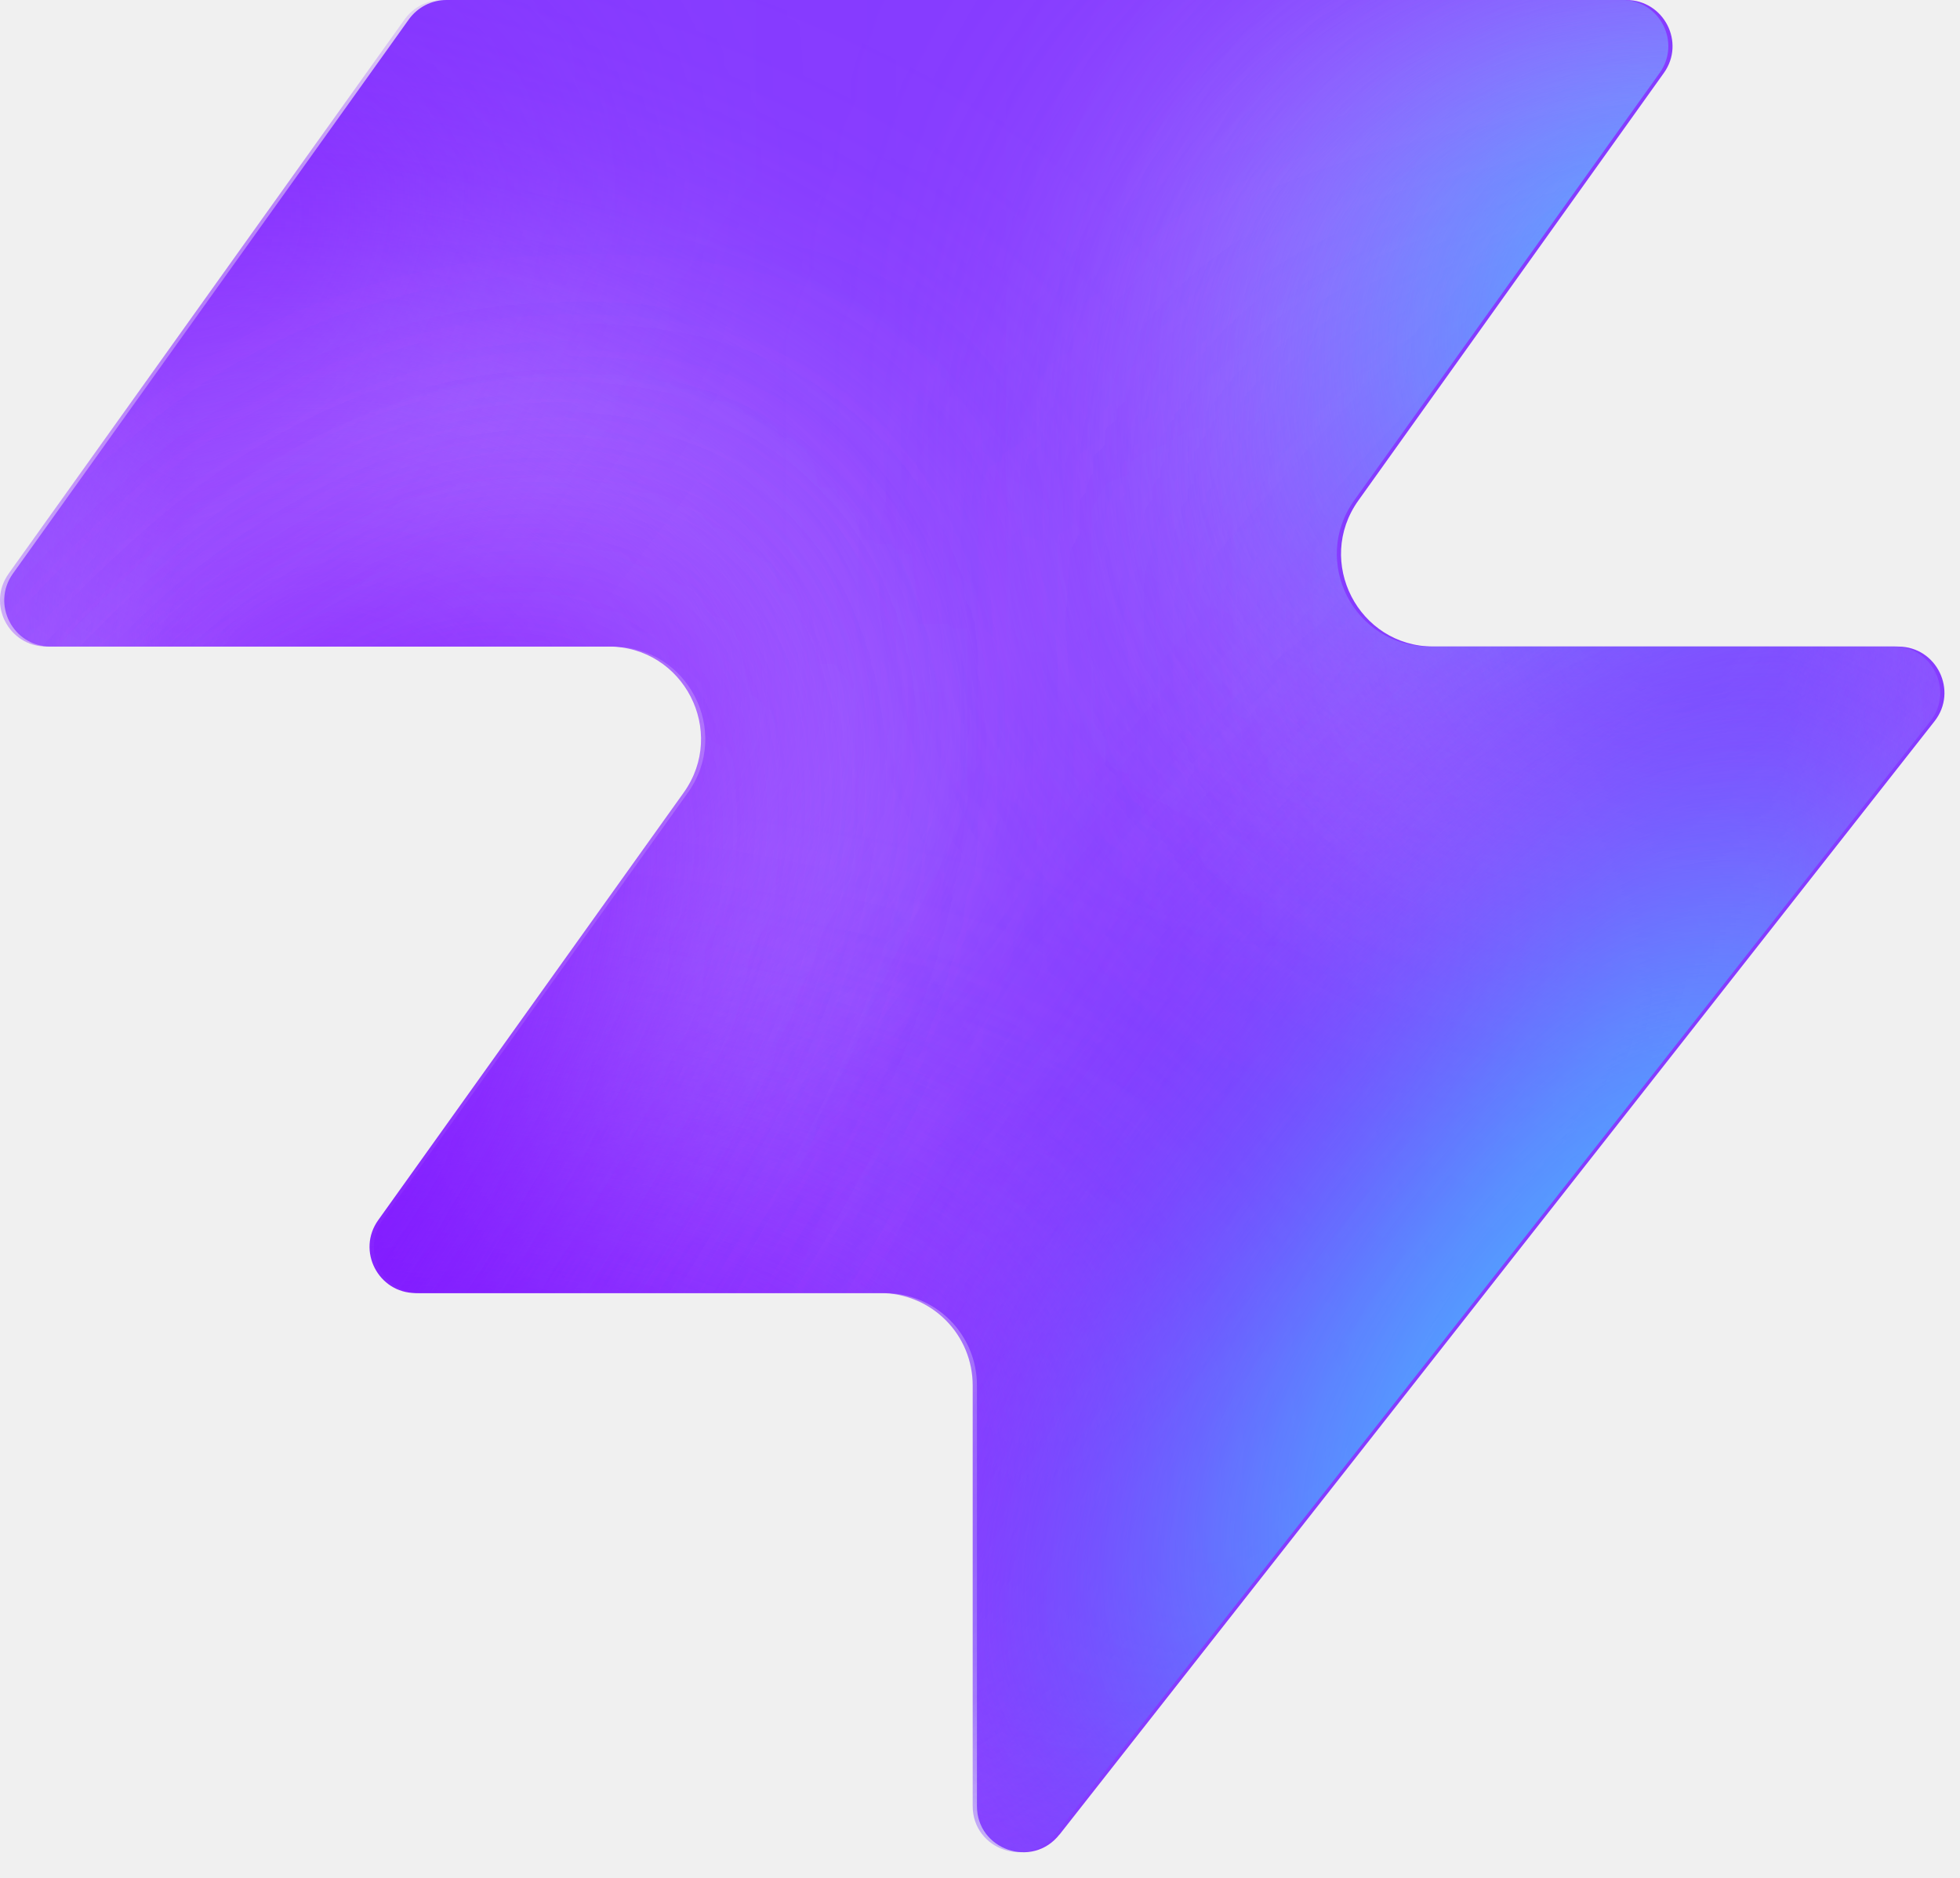
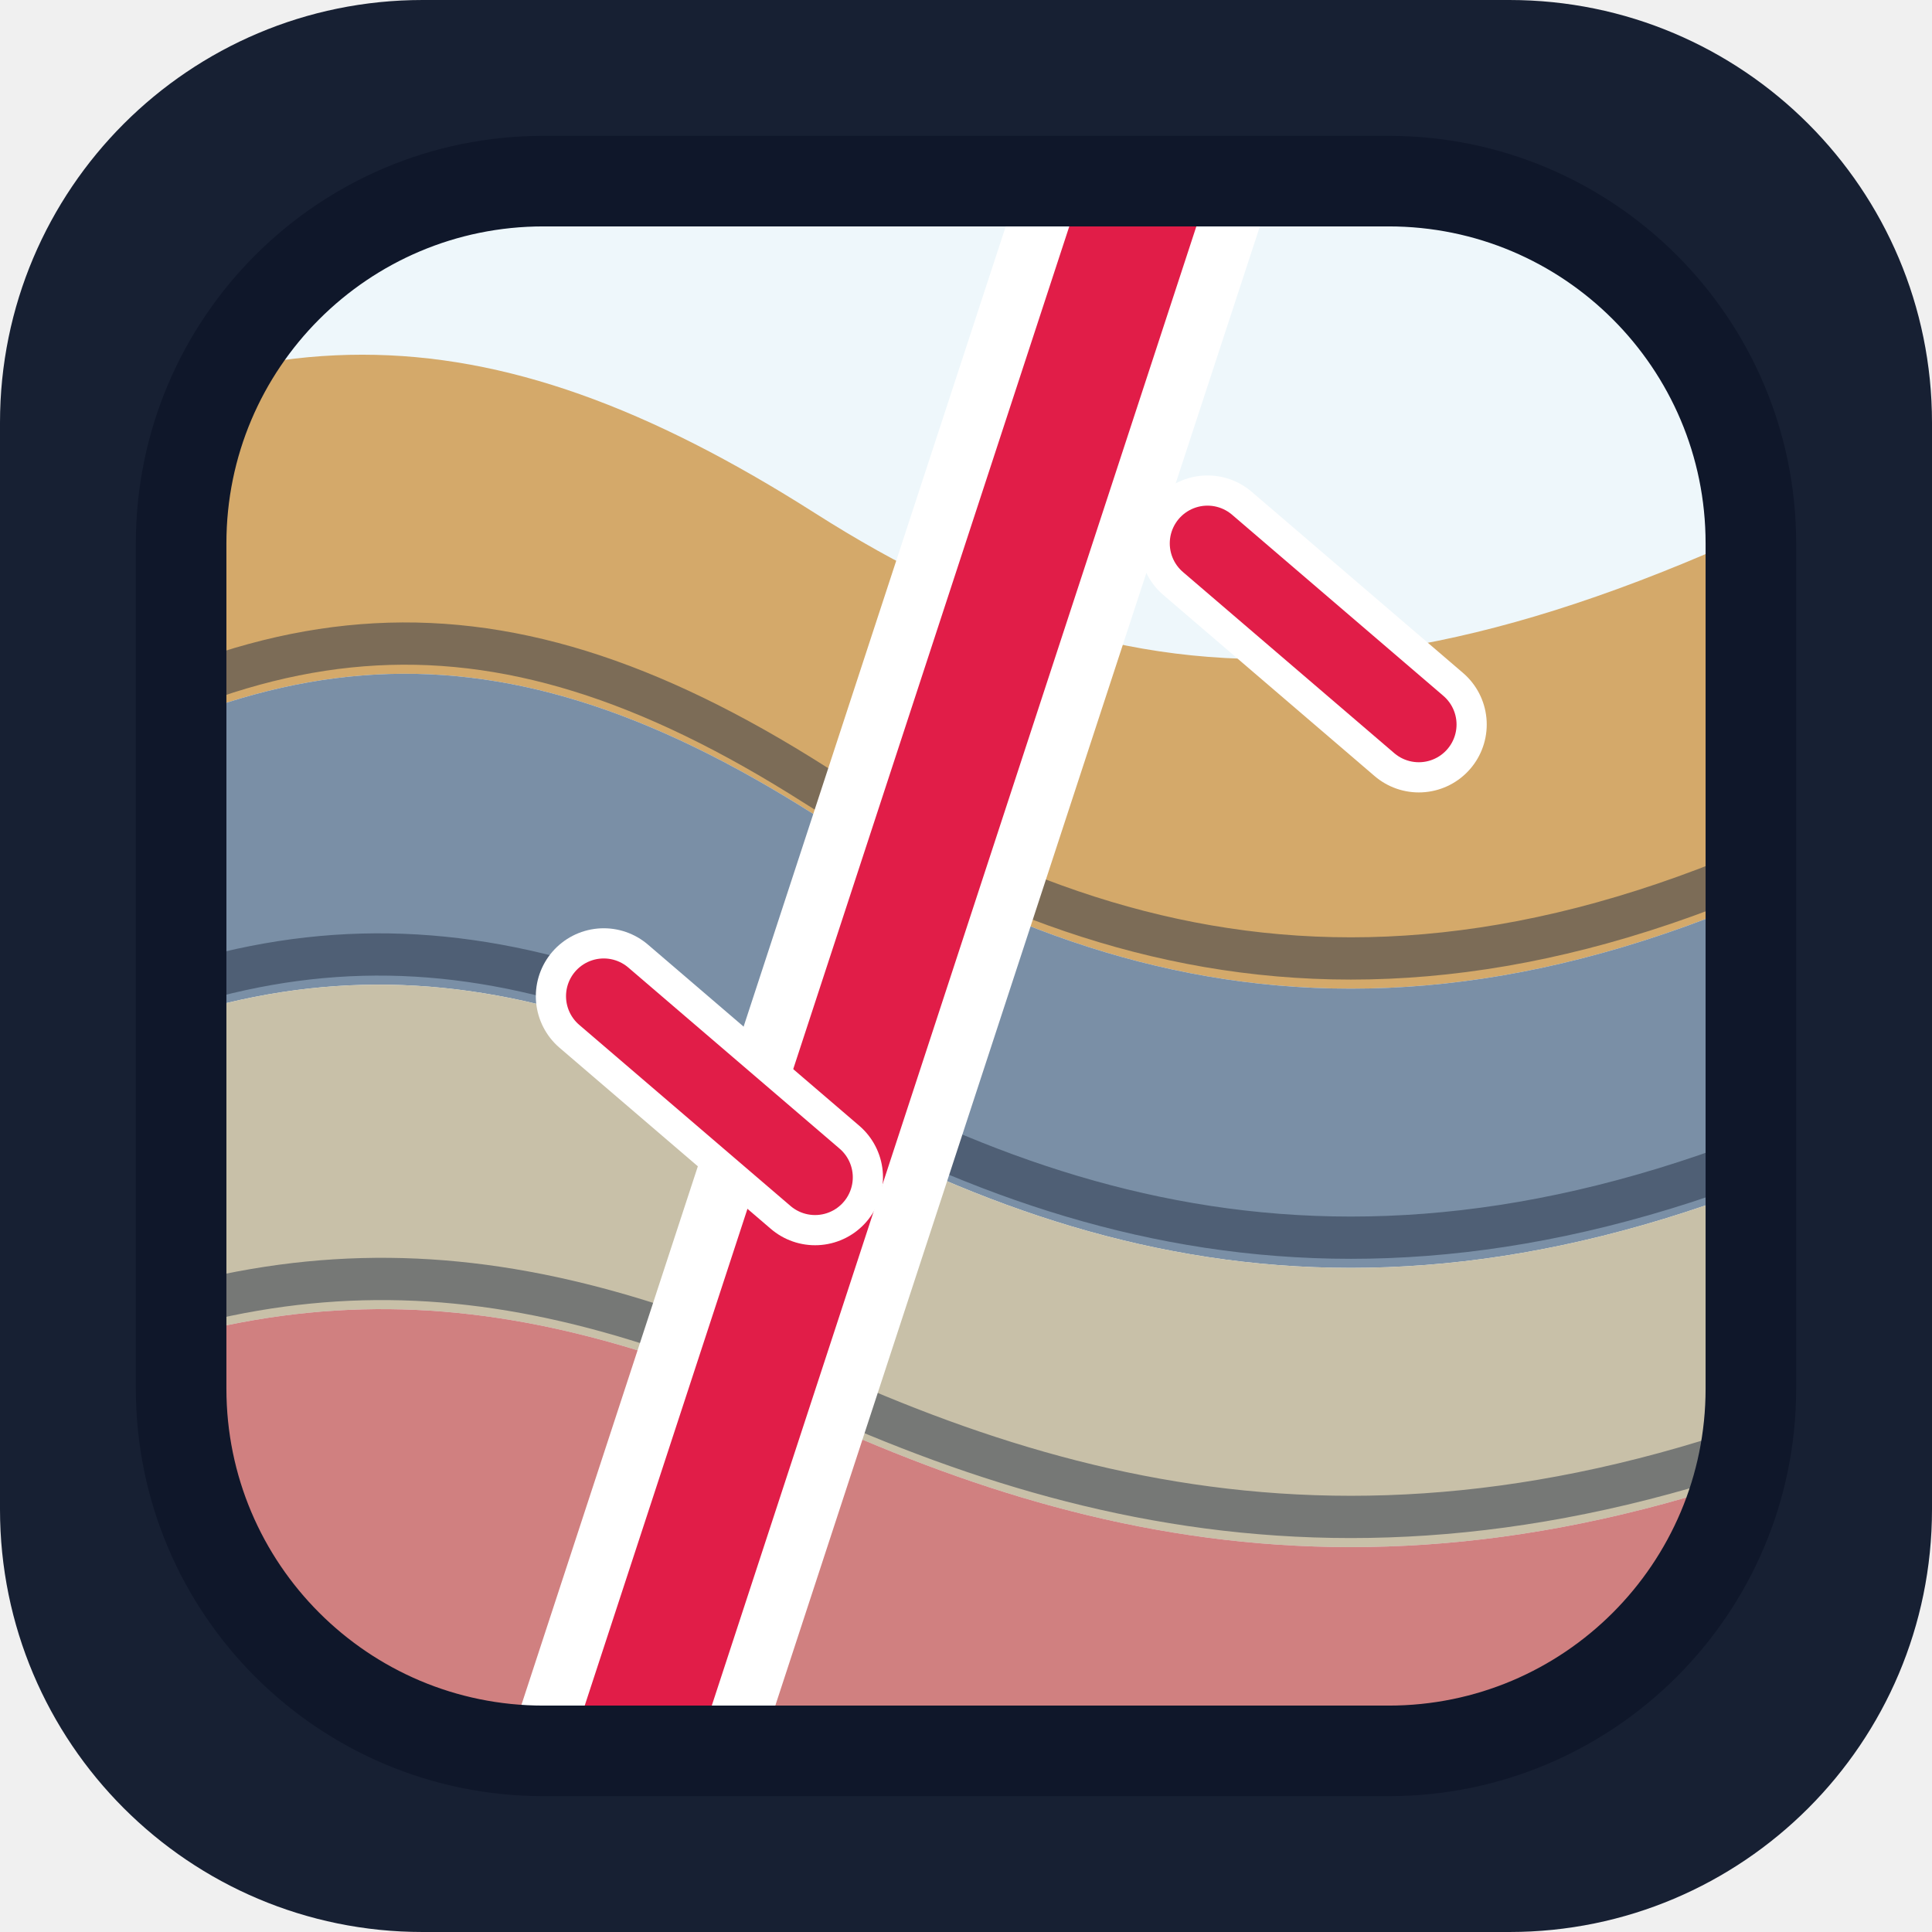
- <svg xmlns="http://www.w3.org/2000/svg" width="48" height="46" fill="none" viewBox="0 0 48 46">
-   <path fill="#863bff" d="M25.946 44.938c-.664.845-2.021.375-2.021-.698V33.937a2.26 2.26 0 0 0-2.262-2.262H10.287c-.92 0-1.456-1.04-.92-1.788l7.48-10.471c1.07-1.497 0-3.578-1.842-3.578H1.237c-.92 0-1.456-1.04-.92-1.788L10.013.474c.214-.297.556-.474.92-.474h28.894c.92 0 1.456 1.04.92 1.788l-7.48 10.471c-1.07 1.498 0 3.579 1.842 3.579h11.377c.943 0 1.473 1.088.89 1.83L25.947 44.94z" style="fill:#863bff;fill:color(display-p3 .525 .23 1);fill-opacity:1" />
-   <mask id="a" width="48" height="46" x="0" y="0" maskUnits="userSpaceOnUse" style="mask-type:alpha">
-     <path fill="#000" d="M25.842 44.938c-.664.844-2.021.375-2.021-.698V33.937a2.26 2.26 0 0 0-2.262-2.262H10.183c-.92 0-1.456-1.04-.92-1.788l7.48-10.471c1.07-1.498 0-3.579-1.842-3.579H1.133c-.92 0-1.456-1.04-.92-1.787L9.91.473c.214-.297.556-.474.92-.474h28.894c.92 0 1.456 1.04.92 1.788l-7.48 10.471c-1.07 1.498 0 3.578 1.842 3.578h11.377c.943 0 1.473 1.088.89 1.832L25.843 44.94z" style="fill:#000;fill-opacity:1" />
-   </mask>
-   <g mask="url(#a)">
-     <g filter="url(#b)">
-       <ellipse cx="5.508" cy="14.704" fill="#ede6ff" rx="5.508" ry="14.704" style="fill:#ede6ff;fill:color(display-p3 .927 .903 1);fill-opacity:1" transform="matrix(.00324 1 1 -.00324 -4.47 31.516)" />
-     </g>
-     <g filter="url(#c)">
-       <ellipse cx="10.399" cy="29.851" fill="#ede6ff" rx="10.399" ry="29.851" style="fill:#ede6ff;fill:color(display-p3 .927 .903 1);fill-opacity:1" transform="matrix(.00324 1 1 -.00324 -39.328 7.883)" />
-     </g>
-     <g filter="url(#d)">
-       <ellipse cx="5.508" cy="30.487" fill="#7e14ff" rx="5.508" ry="30.487" style="fill:#7e14ff;fill:color(display-p3 .492 .077 1);fill-opacity:1" transform="rotate(89.814 -25.913 -14.639)scale(1 -1)" />
-     </g>
-     <g filter="url(#e)">
-       <ellipse cx="5.508" cy="30.599" fill="#7e14ff" rx="5.508" ry="30.599" style="fill:#7e14ff;fill:color(display-p3 .492 .077 1);fill-opacity:1" transform="rotate(89.814 -32.644 -3.334)scale(1 -1)" />
-     </g>
-     <g filter="url(#f)">
-       <ellipse cx="5.508" cy="30.599" fill="#7e14ff" rx="5.508" ry="30.599" style="fill:#7e14ff;fill:color(display-p3 .492 .077 1);fill-opacity:1" transform="matrix(.00324 1 1 -.00324 -34.34 30.47)" />
-     </g>
-     <g filter="url(#g)">
-       <ellipse cx="14.072" cy="22.078" fill="#ede6ff" rx="14.072" ry="22.078" style="fill:#ede6ff;fill:color(display-p3 .927 .903 1);fill-opacity:1" transform="rotate(93.35 24.506 48.493)scale(-1 1)" />
-     </g>
-     <g filter="url(#h)">
-       <ellipse cx="3.47" cy="21.501" fill="#7e14ff" rx="3.47" ry="21.501" style="fill:#7e14ff;fill:color(display-p3 .492 .077 1);fill-opacity:1" transform="rotate(89.009 28.708 47.59)scale(-1 1)" />
-     </g>
-     <g filter="url(#i)">
-       <ellipse cx="3.47" cy="21.501" fill="#7e14ff" rx="3.47" ry="21.501" style="fill:#7e14ff;fill:color(display-p3 .492 .077 1);fill-opacity:1" transform="rotate(89.009 28.708 47.59)scale(-1 1)" />
-     </g>
-     <g filter="url(#j)">
-       <ellipse cx=".387" cy="8.972" fill="#7e14ff" rx="4.407" ry="29.108" style="fill:#7e14ff;fill:color(display-p3 .492 .077 1);fill-opacity:1" transform="rotate(39.51 .387 8.972)" />
-     </g>
-     <g filter="url(#k)">
-       <ellipse cx="47.523" cy="-6.092" fill="#7e14ff" rx="4.407" ry="29.108" style="fill:#7e14ff;fill:color(display-p3 .492 .077 1);fill-opacity:1" transform="rotate(37.892 47.523 -6.092)" />
-     </g>
-     <g filter="url(#l)">
-       <ellipse cx="41.412" cy="6.333" fill="#47bfff" rx="5.971" ry="9.665" style="fill:#47bfff;fill:color(display-p3 .28 .748 1);fill-opacity:1" transform="rotate(37.892 41.412 6.333)" />
-     </g>
-     <g filter="url(#m)">
-       <ellipse cx="-1.879" cy="38.332" fill="#7e14ff" rx="4.407" ry="29.108" style="fill:#7e14ff;fill:color(display-p3 .492 .077 1);fill-opacity:1" transform="rotate(37.892 -1.88 38.332)" />
-     </g>
-     <g filter="url(#n)">
-       <ellipse cx="-1.879" cy="38.332" fill="#7e14ff" rx="4.407" ry="29.108" style="fill:#7e14ff;fill:color(display-p3 .492 .077 1);fill-opacity:1" transform="rotate(37.892 -1.88 38.332)" />
-     </g>
-     <g filter="url(#o)">
-       <ellipse cx="35.651" cy="29.907" fill="#7e14ff" rx="4.407" ry="29.108" style="fill:#7e14ff;fill:color(display-p3 .492 .077 1);fill-opacity:1" transform="rotate(37.892 35.651 29.907)" />
-     </g>
-     <g filter="url(#p)">
-       <ellipse cx="38.418" cy="32.4" fill="#47bfff" rx="5.971" ry="15.297" style="fill:#47bfff;fill:color(display-p3 .28 .748 1);fill-opacity:1" transform="rotate(37.892 38.418 32.4)" />
-     </g>
+ <svg xmlns="http://www.w3.org/2000/svg" viewBox="0 0 64 64" role="img" aria-labelledby="title">
+   <defs>
+     <clipPath id="cut">
+       <rect x="6" y="6" width="52" height="52" rx="12" />
+     </clipPath>
+   </defs>
+   <rect width="64" height="64" rx="14" fill="#172033" />
+   <g clip-path="url(#cut)">
+     <rect x="6" y="6" width="52" height="52" fill="#eef7fb" />
+     <path d="M-3 17 C8 10 16 10 27 17 C38 24 48 24 67 13 V25 C50 36 38 34 27 27 C16 20 8 21 -3 29Z" fill="#d4a96a" />
+     <path d="M-3 29 C8 21 16 20 27 27 C38 34 50 36 67 25 V35 C50 45 38 43 27 37 C16 31 8 31 -3 38Z" fill="#7a8fa6" />
+     <path d="M-3 38 C8 31 16 31 27 37 C38 43 50 45 67 35 V45 C50 54 38 52 27 47 C16 42 8 42 -3 48Z" fill="#c8c0a8" />
+     <path d="M-3 48 C8 42 16 42 27 47 C38 52 50 54 67 45 V67 H-3Z" fill="#d08080" />
+     <path d="M-3 28 C8 20 16 19 27 26 C38 33 50 35 67 24" fill="none" stroke="#233044" stroke-width="1.4" opacity=".5" />
+     <path d="M-3 37 C8 30 16 30 27 36 C38 42 50 44 67 34" fill="none" stroke="#233044" stroke-width="1.4" opacity=".5" />
+     <path d="M-3 47 C8 41 16 41 27 46 C38 51 50 53 67 44" fill="none" stroke="#233044" stroke-width="1.4" opacity=".5" />
+     <path d="M39 3 L20 61" fill="none" stroke="#ffffff" stroke-width="8" stroke-linecap="round" />
+     <path d="M39 3 L20 61" fill="none" stroke="#e11d48" stroke-width="4" stroke-linecap="round" />
+     <path d="M40 18 L47 24 M27 39 L20 33" fill="none" stroke="#ffffff" stroke-width="4.5" stroke-linecap="round" stroke-linejoin="round" />
+     <path d="M40 18 L47 24 M27 39 L20 33" fill="none" stroke="#e11d48" stroke-width="2.5" stroke-linecap="round" stroke-linejoin="round" />
  </g>
-   <defs>
-     <filter id="b" width="60.045" height="41.654" x="-19.77" y="16.149" color-interpolation-filters="sRGB" filterUnits="userSpaceOnUse">
-       <feFlood flood-opacity="0" result="BackgroundImageFix" />
-       <feBlend in="SourceGraphic" in2="BackgroundImageFix" result="shape" />
-       <feGaussianBlur result="effect1_foregroundBlur_2002_17158" stdDeviation="7.659" />
-     </filter>
-     <filter id="c" width="90.34" height="51.437" x="-54.613" y="-7.533" color-interpolation-filters="sRGB" filterUnits="userSpaceOnUse">
-       <feFlood flood-opacity="0" result="BackgroundImageFix" />
-       <feBlend in="SourceGraphic" in2="BackgroundImageFix" result="shape" />
-       <feGaussianBlur result="effect1_foregroundBlur_2002_17158" stdDeviation="7.659" />
-     </filter>
-     <filter id="d" width="79.355" height="29.4" x="-49.64" y="2.03" color-interpolation-filters="sRGB" filterUnits="userSpaceOnUse">
-       <feFlood flood-opacity="0" result="BackgroundImageFix" />
-       <feBlend in="SourceGraphic" in2="BackgroundImageFix" result="shape" />
-       <feGaussianBlur result="effect1_foregroundBlur_2002_17158" stdDeviation="4.596" />
-     </filter>
-     <filter id="e" width="79.579" height="29.4" x="-45.045" y="20.029" color-interpolation-filters="sRGB" filterUnits="userSpaceOnUse">
-       <feFlood flood-opacity="0" result="BackgroundImageFix" />
-       <feBlend in="SourceGraphic" in2="BackgroundImageFix" result="shape" />
-       <feGaussianBlur result="effect1_foregroundBlur_2002_17158" stdDeviation="4.596" />
-     </filter>
-     <filter id="f" width="79.579" height="29.4" x="-43.513" y="21.178" color-interpolation-filters="sRGB" filterUnits="userSpaceOnUse">
-       <feFlood flood-opacity="0" result="BackgroundImageFix" />
-       <feBlend in="SourceGraphic" in2="BackgroundImageFix" result="shape" />
-       <feGaussianBlur result="effect1_foregroundBlur_2002_17158" stdDeviation="4.596" />
-     </filter>
-     <filter id="g" width="74.749" height="58.852" x="15.756" y="-17.901" color-interpolation-filters="sRGB" filterUnits="userSpaceOnUse">
-       <feFlood flood-opacity="0" result="BackgroundImageFix" />
-       <feBlend in="SourceGraphic" in2="BackgroundImageFix" result="shape" />
-       <feGaussianBlur result="effect1_foregroundBlur_2002_17158" stdDeviation="7.659" />
-     </filter>
-     <filter id="h" width="61.377" height="25.362" x="23.548" y="2.284" color-interpolation-filters="sRGB" filterUnits="userSpaceOnUse">
-       <feFlood flood-opacity="0" result="BackgroundImageFix" />
-       <feBlend in="SourceGraphic" in2="BackgroundImageFix" result="shape" />
-       <feGaussianBlur result="effect1_foregroundBlur_2002_17158" stdDeviation="4.596" />
-     </filter>
-     <filter id="i" width="61.377" height="25.362" x="23.548" y="2.284" color-interpolation-filters="sRGB" filterUnits="userSpaceOnUse">
-       <feFlood flood-opacity="0" result="BackgroundImageFix" />
-       <feBlend in="SourceGraphic" in2="BackgroundImageFix" result="shape" />
-       <feGaussianBlur result="effect1_foregroundBlur_2002_17158" stdDeviation="4.596" />
-     </filter>
-     <filter id="j" width="56.045" height="63.649" x="-27.636" y="-22.853" color-interpolation-filters="sRGB" filterUnits="userSpaceOnUse">
-       <feFlood flood-opacity="0" result="BackgroundImageFix" />
-       <feBlend in="SourceGraphic" in2="BackgroundImageFix" result="shape" />
-       <feGaussianBlur result="effect1_foregroundBlur_2002_17158" stdDeviation="4.596" />
-     </filter>
-     <filter id="k" width="54.814" height="64.646" x="20.116" y="-38.415" color-interpolation-filters="sRGB" filterUnits="userSpaceOnUse">
-       <feFlood flood-opacity="0" result="BackgroundImageFix" />
-       <feBlend in="SourceGraphic" in2="BackgroundImageFix" result="shape" />
-       <feGaussianBlur result="effect1_foregroundBlur_2002_17158" stdDeviation="4.596" />
-     </filter>
-     <filter id="l" width="33.541" height="35.313" x="24.641" y="-11.323" color-interpolation-filters="sRGB" filterUnits="userSpaceOnUse">
-       <feFlood flood-opacity="0" result="BackgroundImageFix" />
-       <feBlend in="SourceGraphic" in2="BackgroundImageFix" result="shape" />
-       <feGaussianBlur result="effect1_foregroundBlur_2002_17158" stdDeviation="4.596" />
-     </filter>
-     <filter id="m" width="54.814" height="64.646" x="-29.286" y="6.009" color-interpolation-filters="sRGB" filterUnits="userSpaceOnUse">
-       <feFlood flood-opacity="0" result="BackgroundImageFix" />
-       <feBlend in="SourceGraphic" in2="BackgroundImageFix" result="shape" />
-       <feGaussianBlur result="effect1_foregroundBlur_2002_17158" stdDeviation="4.596" />
-     </filter>
-     <filter id="n" width="54.814" height="64.646" x="-29.286" y="6.009" color-interpolation-filters="sRGB" filterUnits="userSpaceOnUse">
-       <feFlood flood-opacity="0" result="BackgroundImageFix" />
-       <feBlend in="SourceGraphic" in2="BackgroundImageFix" result="shape" />
-       <feGaussianBlur result="effect1_foregroundBlur_2002_17158" stdDeviation="4.596" />
-     </filter>
-     <filter id="o" width="54.814" height="64.646" x="8.244" y="-2.416" color-interpolation-filters="sRGB" filterUnits="userSpaceOnUse">
-       <feFlood flood-opacity="0" result="BackgroundImageFix" />
-       <feBlend in="SourceGraphic" in2="BackgroundImageFix" result="shape" />
-       <feGaussianBlur result="effect1_foregroundBlur_2002_17158" stdDeviation="4.596" />
-     </filter>
-     <filter id="p" width="39.409" height="43.623" x="18.713" y="10.588" color-interpolation-filters="sRGB" filterUnits="userSpaceOnUse">
-       <feFlood flood-opacity="0" result="BackgroundImageFix" />
-       <feBlend in="SourceGraphic" in2="BackgroundImageFix" result="shape" />
-       <feGaussianBlur result="effect1_foregroundBlur_2002_17158" stdDeviation="4.596" />
-     </filter>
-   </defs>
+   <rect x="6" y="6" width="52" height="52" rx="12" fill="none" stroke="#0f172a" stroke-width="3" />
</svg>
